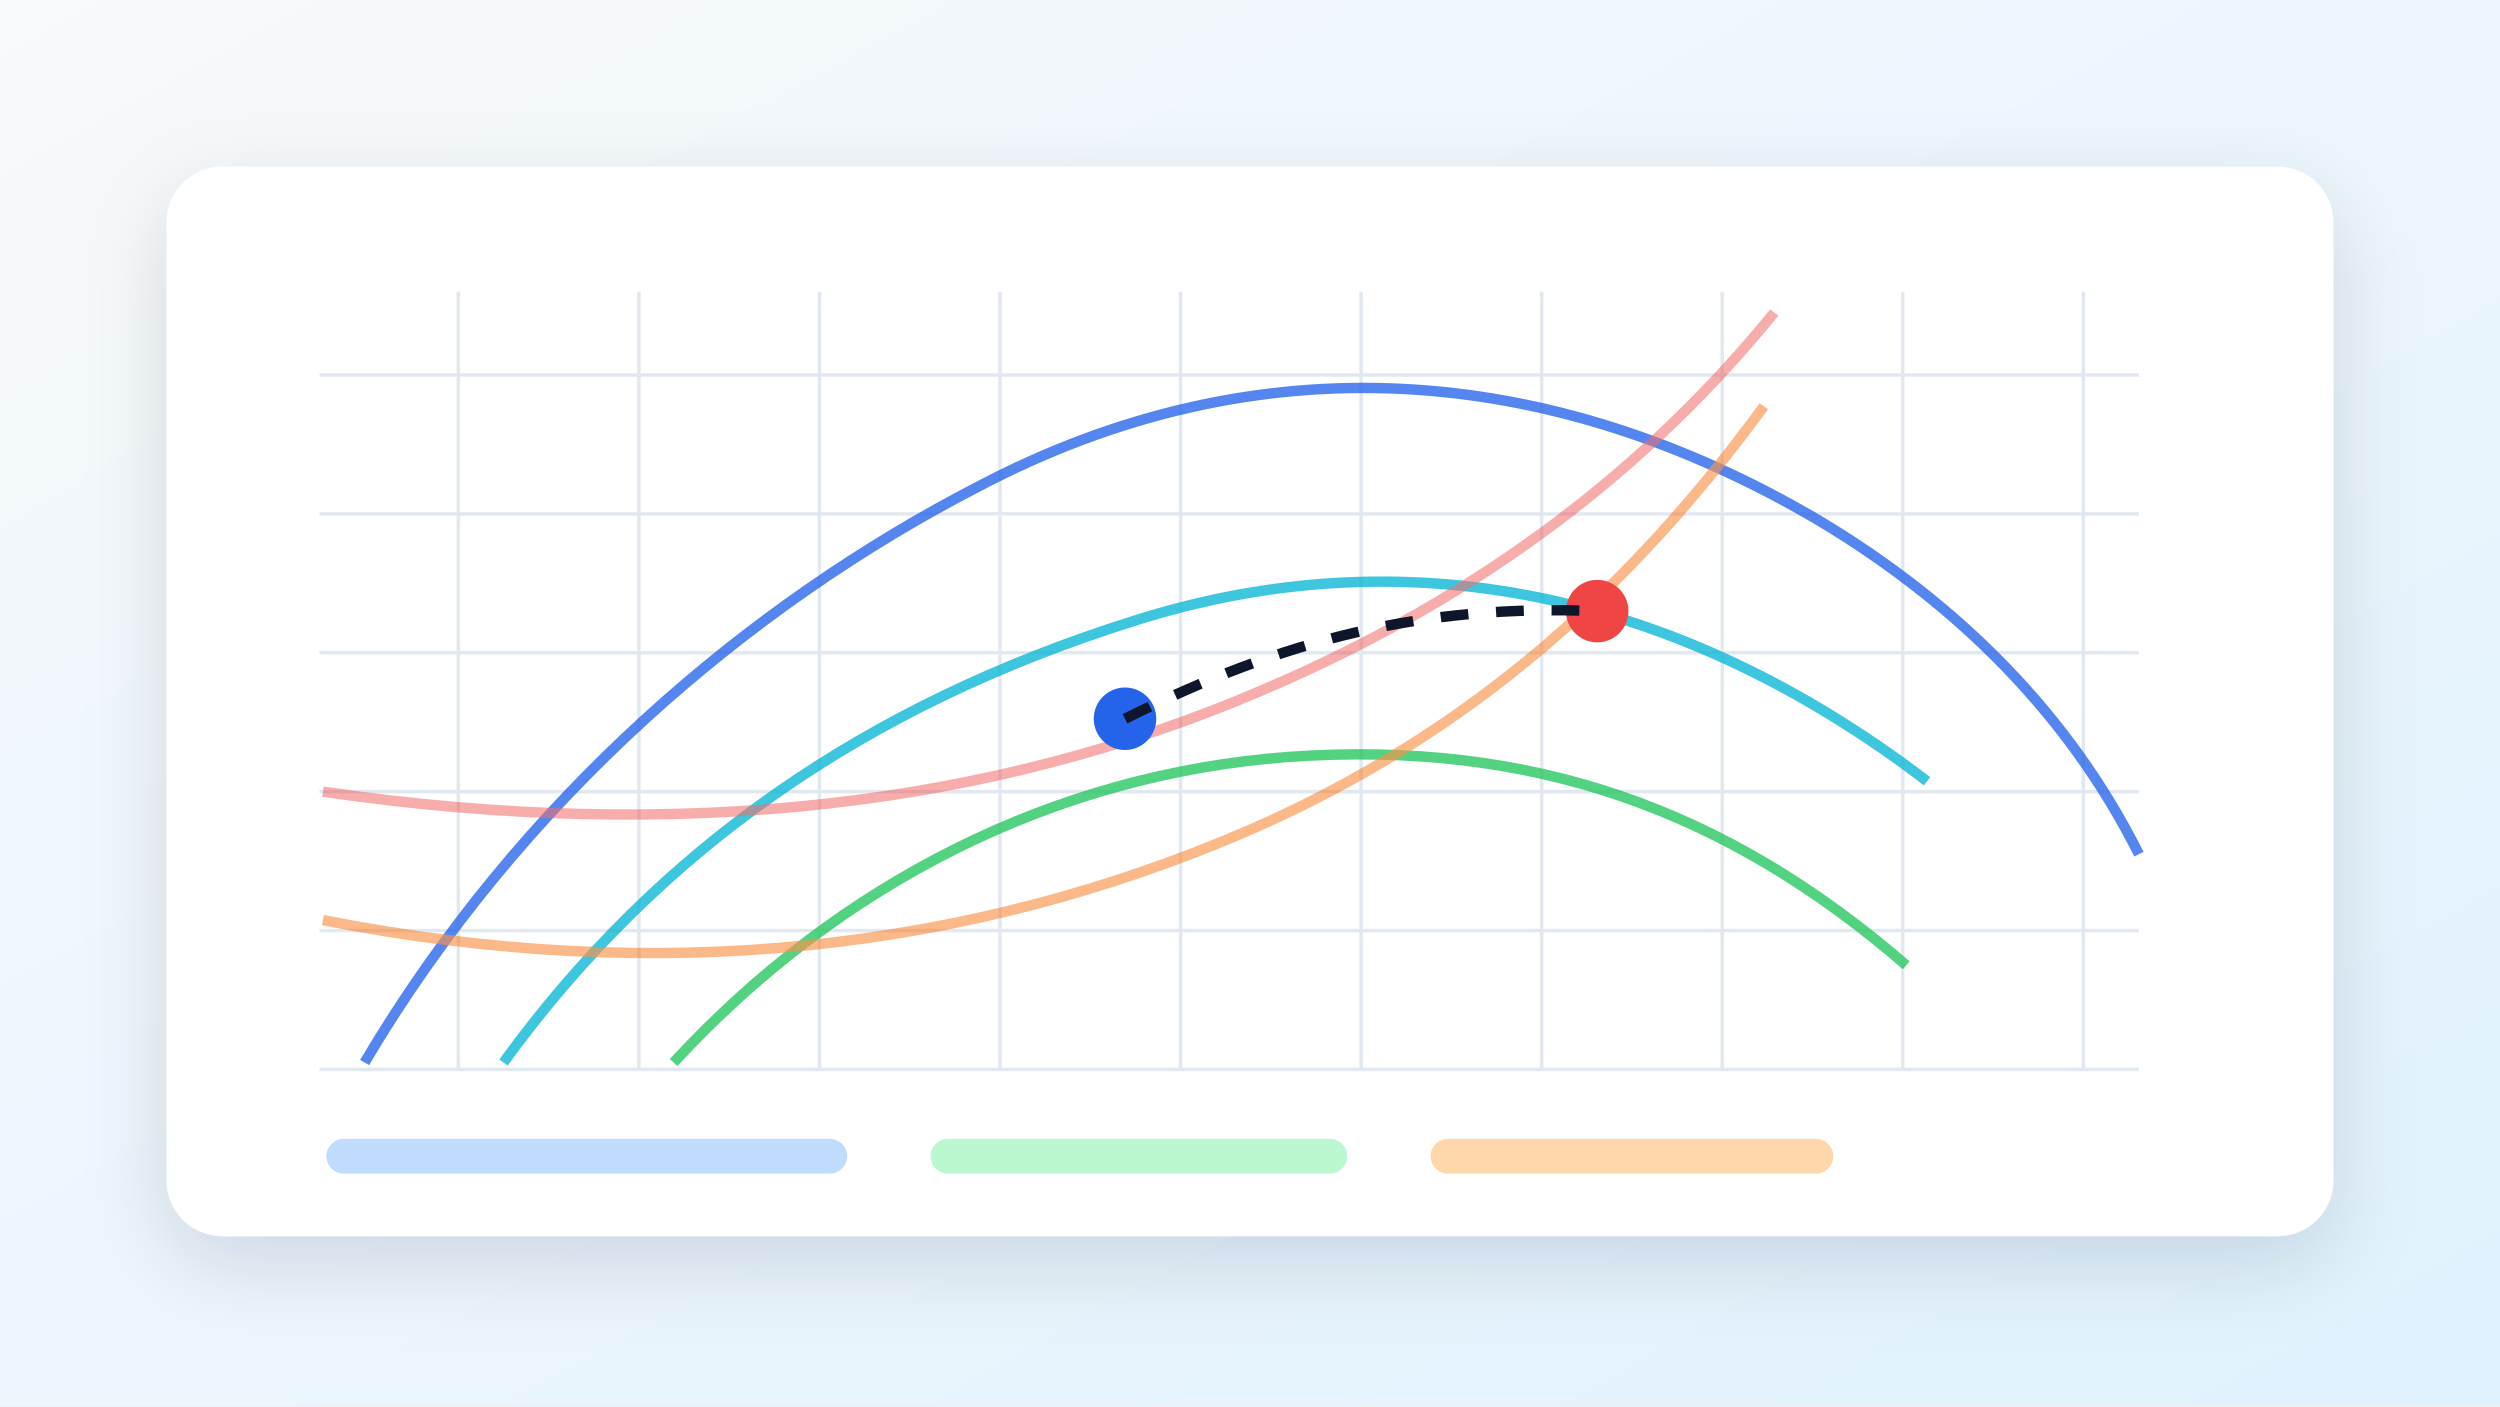
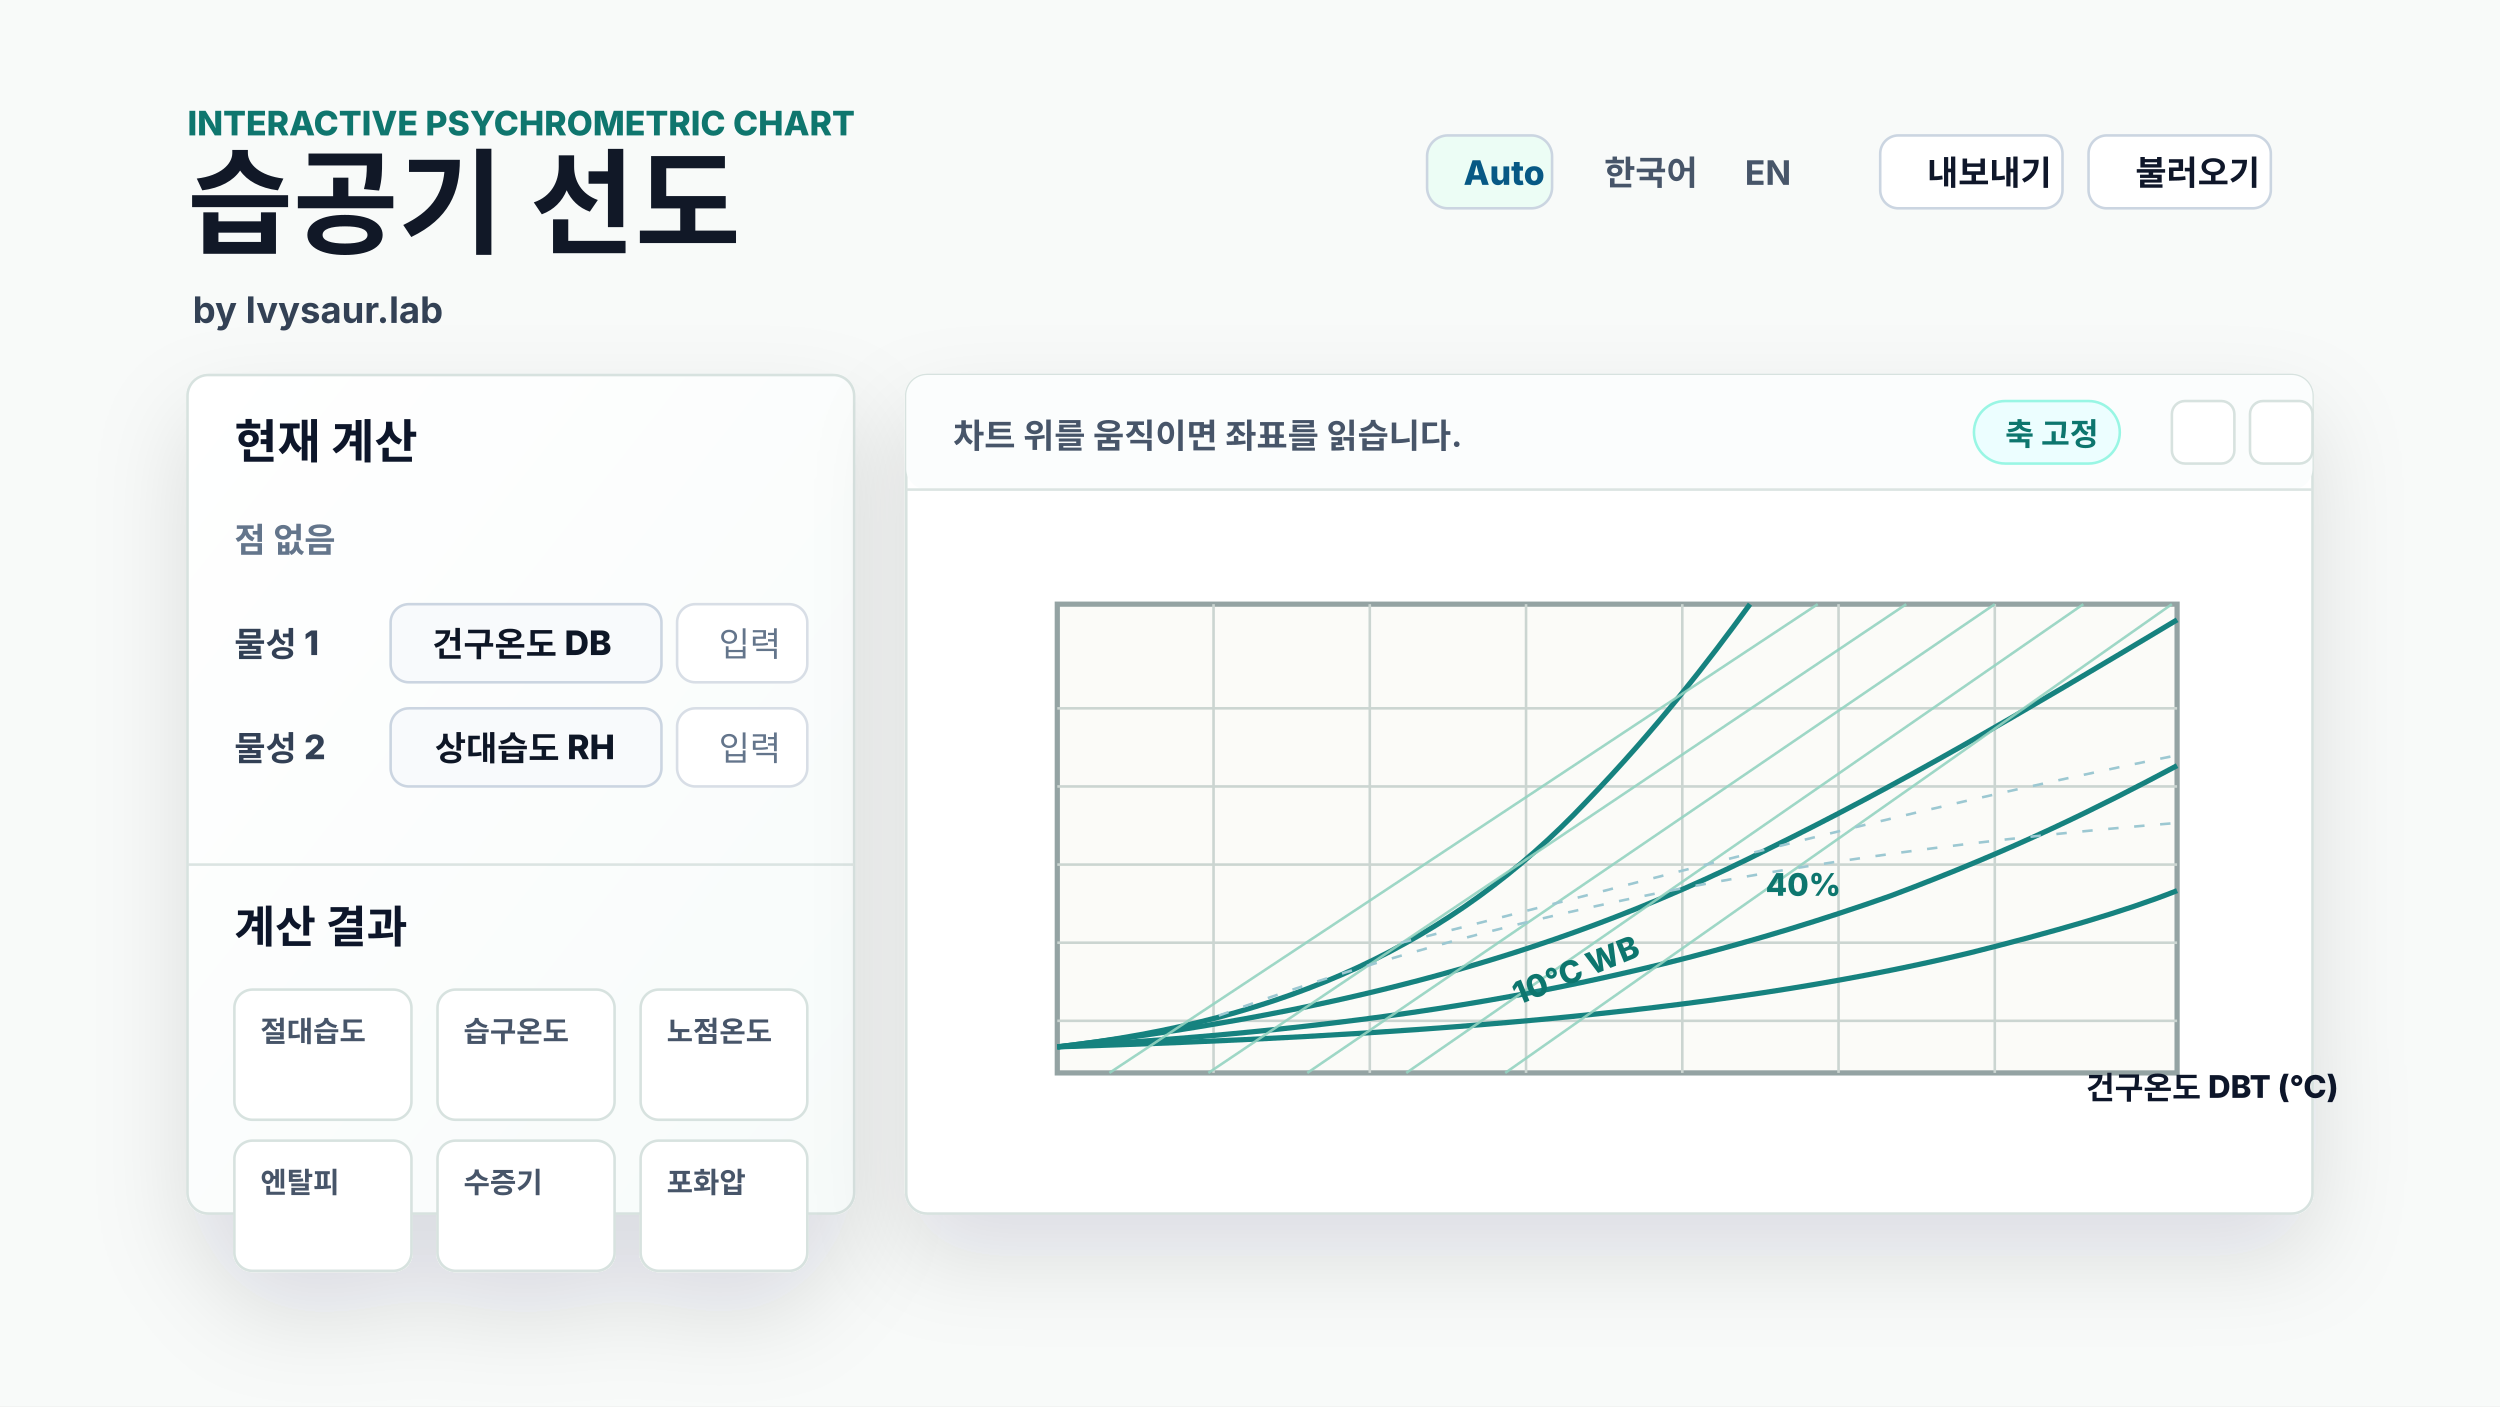
- <svg xmlns="http://www.w3.org/2000/svg" viewBox="0 0 720 405" role="img" aria-label="Psychrometric chart thumbnail">
+ <svg xmlns="http://www.w3.org/2000/svg" viewBox="0 0 960 540" role="img" aria-label="Interactive psychrometric chart web app screenshot style thumbnail">
  <defs>
-     <linearGradient id="chartBg" x1="0" x2="1" y1="0" y2="1">
-       <stop offset="0" stop-color="#f8fafc" />
-       <stop offset="1" stop-color="#e0f2fe" />
+     <filter id="shadow" x="-20%" y="-20%" width="140%" height="140%">
+       <feDropShadow dx="0" dy="16" stdDeviation="18" flood-color="#0f172a" flood-opacity=".12" />
+     </filter>
+     <linearGradient id="panel" x1="0" x2="1" y1="0" y2="1">
+       <stop offset="0" stop-color="#ffffff" />
+       <stop offset="1" stop-color="#f7fbfa" />
    </linearGradient>
-     <filter id="chartShadow" x="-20%" y="-20%" width="140%" height="140%">
-       <feDropShadow dx="0" dy="8" stdDeviation="12" flood-color="#0f172a" flood-opacity=".13" />
-     </filter>
  </defs>
-   <rect width="720" height="405" fill="url(#chartBg)" />
-   <g filter="url(#chartShadow)">
-     <rect x="48" y="48" width="624" height="308" rx="16" fill="#ffffff" />
-     <g stroke="#e2e8f0" stroke-width="1">
-       <path d="M92 308h524M92 268h524M92 228h524M92 188h524M92 148h524M92 108h524" />
-       <path d="M132 84v224M184 84v224M236 84v224M288 84v224M340 84v224M392 84v224M444 84v224M496 84v224M548 84v224M600 84v224" />
+   <rect width="960" height="540" fill="#f8faf9" />
+   <text x="72" y="52" fill="#0f766e" font-family="Inter, Arial, sans-serif" font-size="13" font-weight="800">INTERACTIVE PSYCHROMETRIC CHART</text>
+   <text x="72" y="94" fill="#111827" font-family="Inter, Arial, sans-serif" font-size="44" font-weight="800">습공기 선도</text>
+   <text x="74" y="124" fill="#334155" font-family="Inter, Arial, sans-serif" font-size="14" font-weight="700">by Ivysaur.lab</text>
+   <g transform="translate(548 52)">
+     <rect x="0" y="0" width="48" height="28" rx="8" fill="#ecfdf5" stroke="#cbd5e1" />
+     <text x="14" y="19" fill="#075985" font-family="Inter, Arial, sans-serif" font-size="13" font-weight="800">Auto</text>
+     <text x="68" y="19" fill="#475569" font-family="Inter, Arial, sans-serif" font-size="13" font-weight="700">한국어</text>
+     <text x="122" y="19" fill="#475569" font-family="Inter, Arial, sans-serif" font-size="13" font-weight="700">EN</text>
+     <rect x="174" y="0" width="70" height="28" rx="7" fill="#fff" stroke="#cbd5e1" />
+     <text x="192" y="19" fill="#0f172a" font-family="Inter, Arial, sans-serif" font-size="13" font-weight="800">내보내기</text>
+     <rect x="254" y="0" width="70" height="28" rx="7" fill="#fff" stroke="#cbd5e1" />
+     <text x="272" y="19" fill="#0f172a" font-family="Inter, Arial, sans-serif" font-size="13" font-weight="800">불러오기</text>
+   </g>
+   <g transform="translate(72 144)" filter="url(#shadow)">
+     <rect width="256" height="322" rx="8" fill="url(#panel)" stroke="#d7e2df" />
+     <text x="18" y="32" fill="#0f172a" font-family="Inter, Arial, sans-serif" font-size="18" font-weight="800">현재 계산</text>
+     <text x="18" y="68" fill="#64748b" font-family="Inter, Arial, sans-serif" font-size="13" font-weight="700">점 없음</text>
+     <text x="18" y="108" fill="#334155" font-family="Inter, Arial, sans-serif" font-size="13" font-weight="800">물성 1</text>
+     <rect x="78" y="88" width="104" height="30" rx="7" fill="#f8fafc" stroke="#cbd5e1" />
+     <text x="94" y="108" fill="#111827" font-family="Inter, Arial, sans-serif" font-size="13" font-weight="800">건구온도 DB</text>
+     <rect x="188" y="88" width="50" height="30" rx="7" fill="#fff" stroke="#d8dee6" />
+     <text x="204" y="108" fill="#64748b" font-family="Inter, Arial, sans-serif" font-size="13">입력</text>
+     <text x="18" y="148" fill="#334155" font-family="Inter, Arial, sans-serif" font-size="13" font-weight="800">물성 2</text>
+     <rect x="78" y="128" width="104" height="30" rx="7" fill="#f8fafc" stroke="#cbd5e1" />
+     <text x="95" y="148" fill="#111827" font-family="Inter, Arial, sans-serif" font-size="13" font-weight="800">상대습도 RH</text>
+     <rect x="188" y="128" width="50" height="30" rx="7" fill="#fff" stroke="#d8dee6" />
+     <text x="204" y="148" fill="#64748b" font-family="Inter, Arial, sans-serif" font-size="13">입력</text>
+     <line x1="0" y1="188" x2="256" y2="188" stroke="#dbe4e2" />
+     <text x="18" y="218" fill="#0f172a" font-family="Inter, Arial, sans-serif" font-size="17" font-weight="800">계산 결과</text>
+     <g fill="#fff" stroke="#d7e2df">
+       <rect x="18" y="236" width="68" height="50" rx="7" />
+       <rect x="96" y="236" width="68" height="50" rx="7" />
+       <rect x="174" y="236" width="64" height="50" rx="7" />
+       <rect x="18" y="294" width="68" height="50" rx="7" />
+       <rect x="96" y="294" width="68" height="50" rx="7" />
+       <rect x="174" y="294" width="64" height="50" rx="7" />
    </g>
-     <g fill="none" stroke-width="3" opacity=".78">
-       <path d="M105 306C150 230 216 174 282 140c80-42 164-36 242 10 40 24 72 56 92 96" stroke="#2563eb" />
-       <path d="M145 306C190 244 250 203 326 179c78-25 157-9 229 46" stroke="#06b6d4" />
-       <path d="M194 306C242 254 304 223 371 218c70-5 126 15 178 60" stroke="#22c55e" />
-       <path d="M93 265C190 284 279 274 360 239c64-28 110-70 148-122" stroke="#f97316" opacity=".65" />
-       <path d="M93 228C196 243 286 232 363 199c66-28 113-66 148-109" stroke="#ef4444" opacity=".56" />
+     <g fill="#475569" font-family="Inter, Arial, sans-serif" font-size="11" font-weight="800">
+       <text x="28" y="256">절대습도</text>
+       <text x="106" y="256">습구온도</text>
+       <text x="184" y="256">노점온도</text>
+       <text x="28" y="314">엔탈피</text>
+       <text x="106" y="314">수증기</text>
+       <text x="184" y="314">포화압</text>
    </g>
-     <circle cx="324" cy="207" r="9" fill="#2563eb" />
-     <circle cx="460" cy="176" r="9" fill="#ef4444" />
-     <path d="M324 207C370 184 410 174 460 176" fill="none" stroke="#0f172a" stroke-width="3" stroke-dasharray="8 8" />
-     <rect x="94" y="328" width="150" height="10" rx="5" fill="#bfdbfe" />
-     <rect x="268" y="328" width="120" height="10" rx="5" fill="#bbf7d0" />
-     <rect x="412" y="328" width="116" height="10" rx="5" fill="#fed7aa" />
+   </g>
+   <g transform="translate(348 144)" filter="url(#shadow)">
+     <rect width="540" height="322" rx="8" fill="#fff" stroke="#d7e2df" />
+     <rect width="540" height="44" rx="8" fill="#fbfdfd" />
+     <line x1="0" y1="44" x2="540" y2="44" stroke="#dbe4e2" />
+     <text x="18" y="28" fill="#475569" font-family="Inter, Arial, sans-serif" font-size="13" font-weight="700">차트 위를 움직이면 좌표를 읽습니다.</text>
+     <rect x="410" y="10" width="56" height="24" rx="12" fill="#ecfeff" stroke="#99f6e4" />
+     <text x="422" y="27" fill="#0f766e" font-family="Inter, Arial, sans-serif" font-size="12" font-weight="800">축 고정</text>
+     <g transform="translate(486 10)" fill="#fff" stroke="#d7e2df">
+       <rect x="0" y="0" width="24" height="24" rx="5" />
+       <rect x="30" y="0" width="24" height="24" rx="5" />
+     </g>
+     <g transform="translate(58 88)">
+       <rect width="430" height="180" fill="#fbfbf8" stroke="#94a3a3" stroke-width="2" />
+       <g stroke="#cbd5d1" stroke-width="1">
+         <path d="M0 160H430M0 130H430M0 100H430M0 70H430M0 40H430" />
+         <path d="M60 0V180M120 0V180M180 0V180M240 0V180M300 0V180M360 0V180" />
+       </g>
+       <g fill="none" stroke="#16827f" stroke-width="2">
+         <path d="M0 170 C88 160 152 130 203 76 C230 48 250 22 266 0" />
+         <path d="M0 170 C98 158 186 138 273 94 C322 70 370 42 430 6" />
+         <path d="M0 170 C118 163 215 149 320 112 C368 94 400 78 430 62" />
+         <path d="M0 170 C128 166 250 158 350 134 C382 126 410 118 430 110" />
+       </g>
+       <g stroke="#94d3c1" stroke-width="1" opacity=".9">
+         <path d="M20 180L292 0M58 180L326 0M96 180L360 0M134 180L394 0M172 180L428 0" />
+       </g>
+       <g stroke="#9cc8d2" stroke-dasharray="4 6" fill="none">
+         <path d="M62 158 C165 120 282 96 430 84" />
+         <path d="M132 130 C232 105 312 82 430 58" />
+       </g>
+       <text x="177" y="154" fill="#0f766e" font-family="Inter, Arial, sans-serif" font-size="12" font-weight="800" transform="rotate(-22 177 154)">10°C WB</text>
+       <text x="272" y="112" fill="#0f766e" font-family="Inter, Arial, sans-serif" font-size="12" font-weight="800">40%</text>
+       <text x="395" y="190" fill="#0f172a" font-family="Inter, Arial, sans-serif" font-size="12" font-weight="800">건구온도 DBT (°C)</text>
+     </g>
  </g>
</svg>
